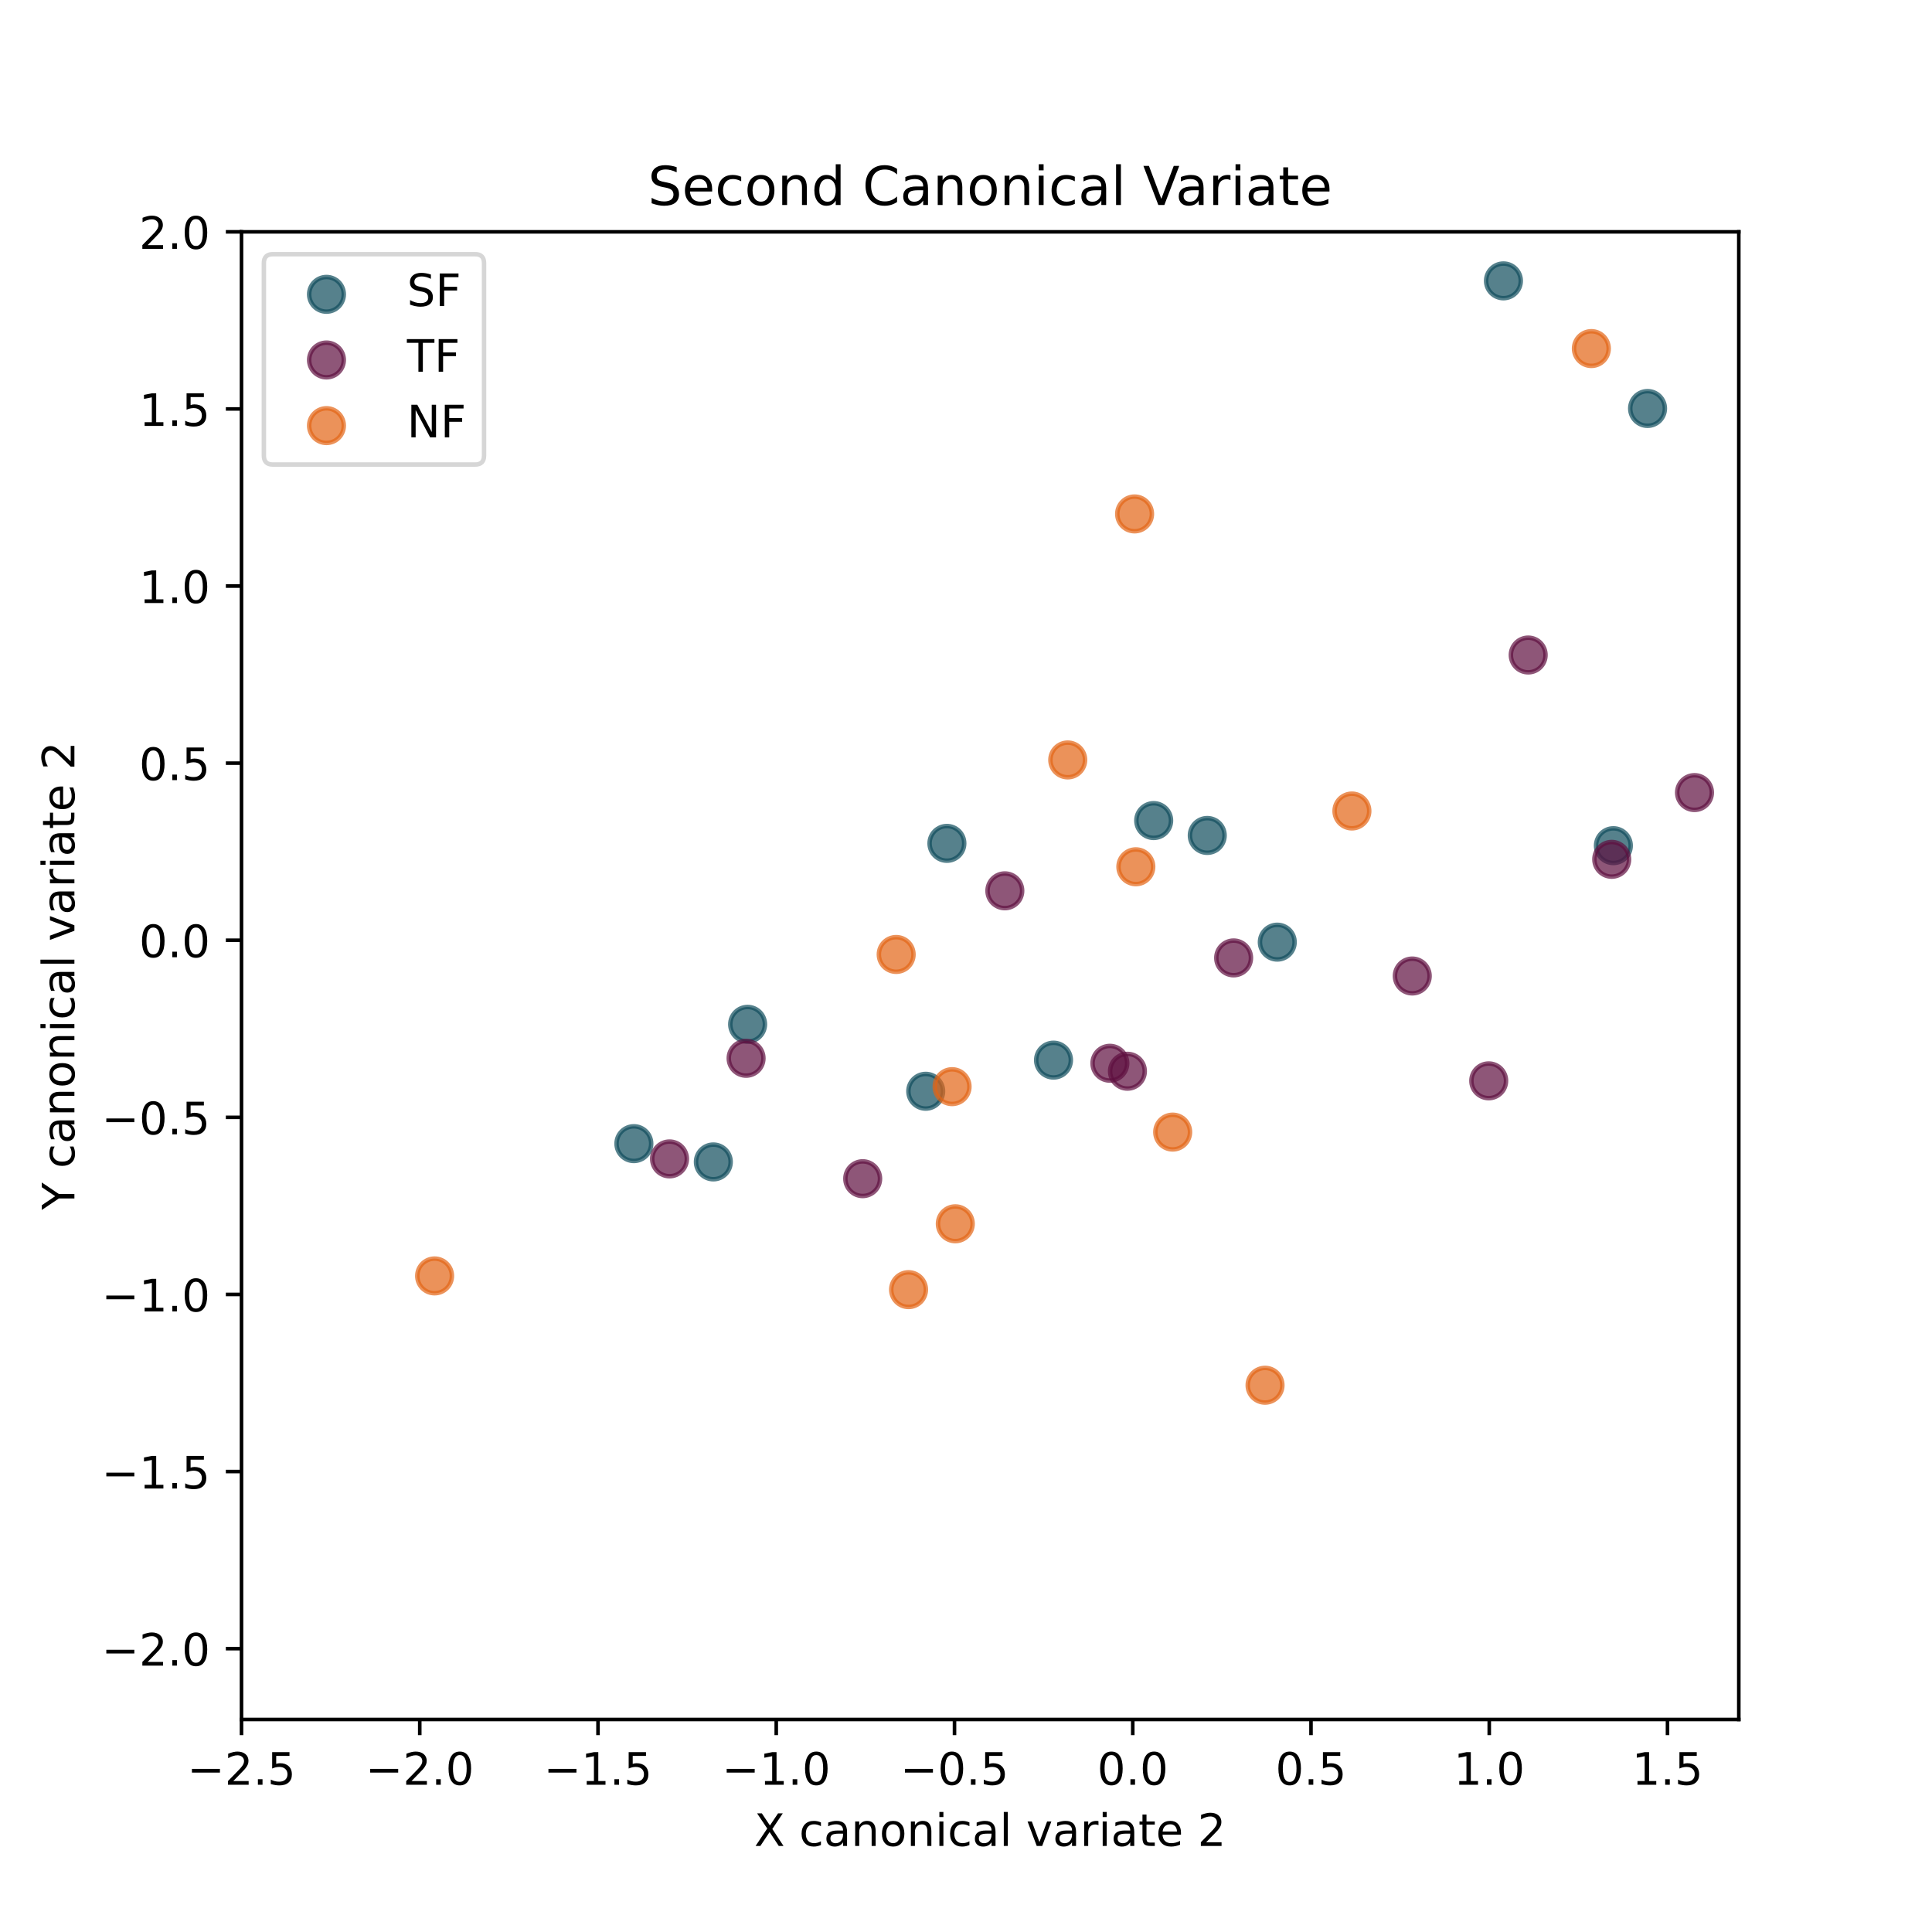
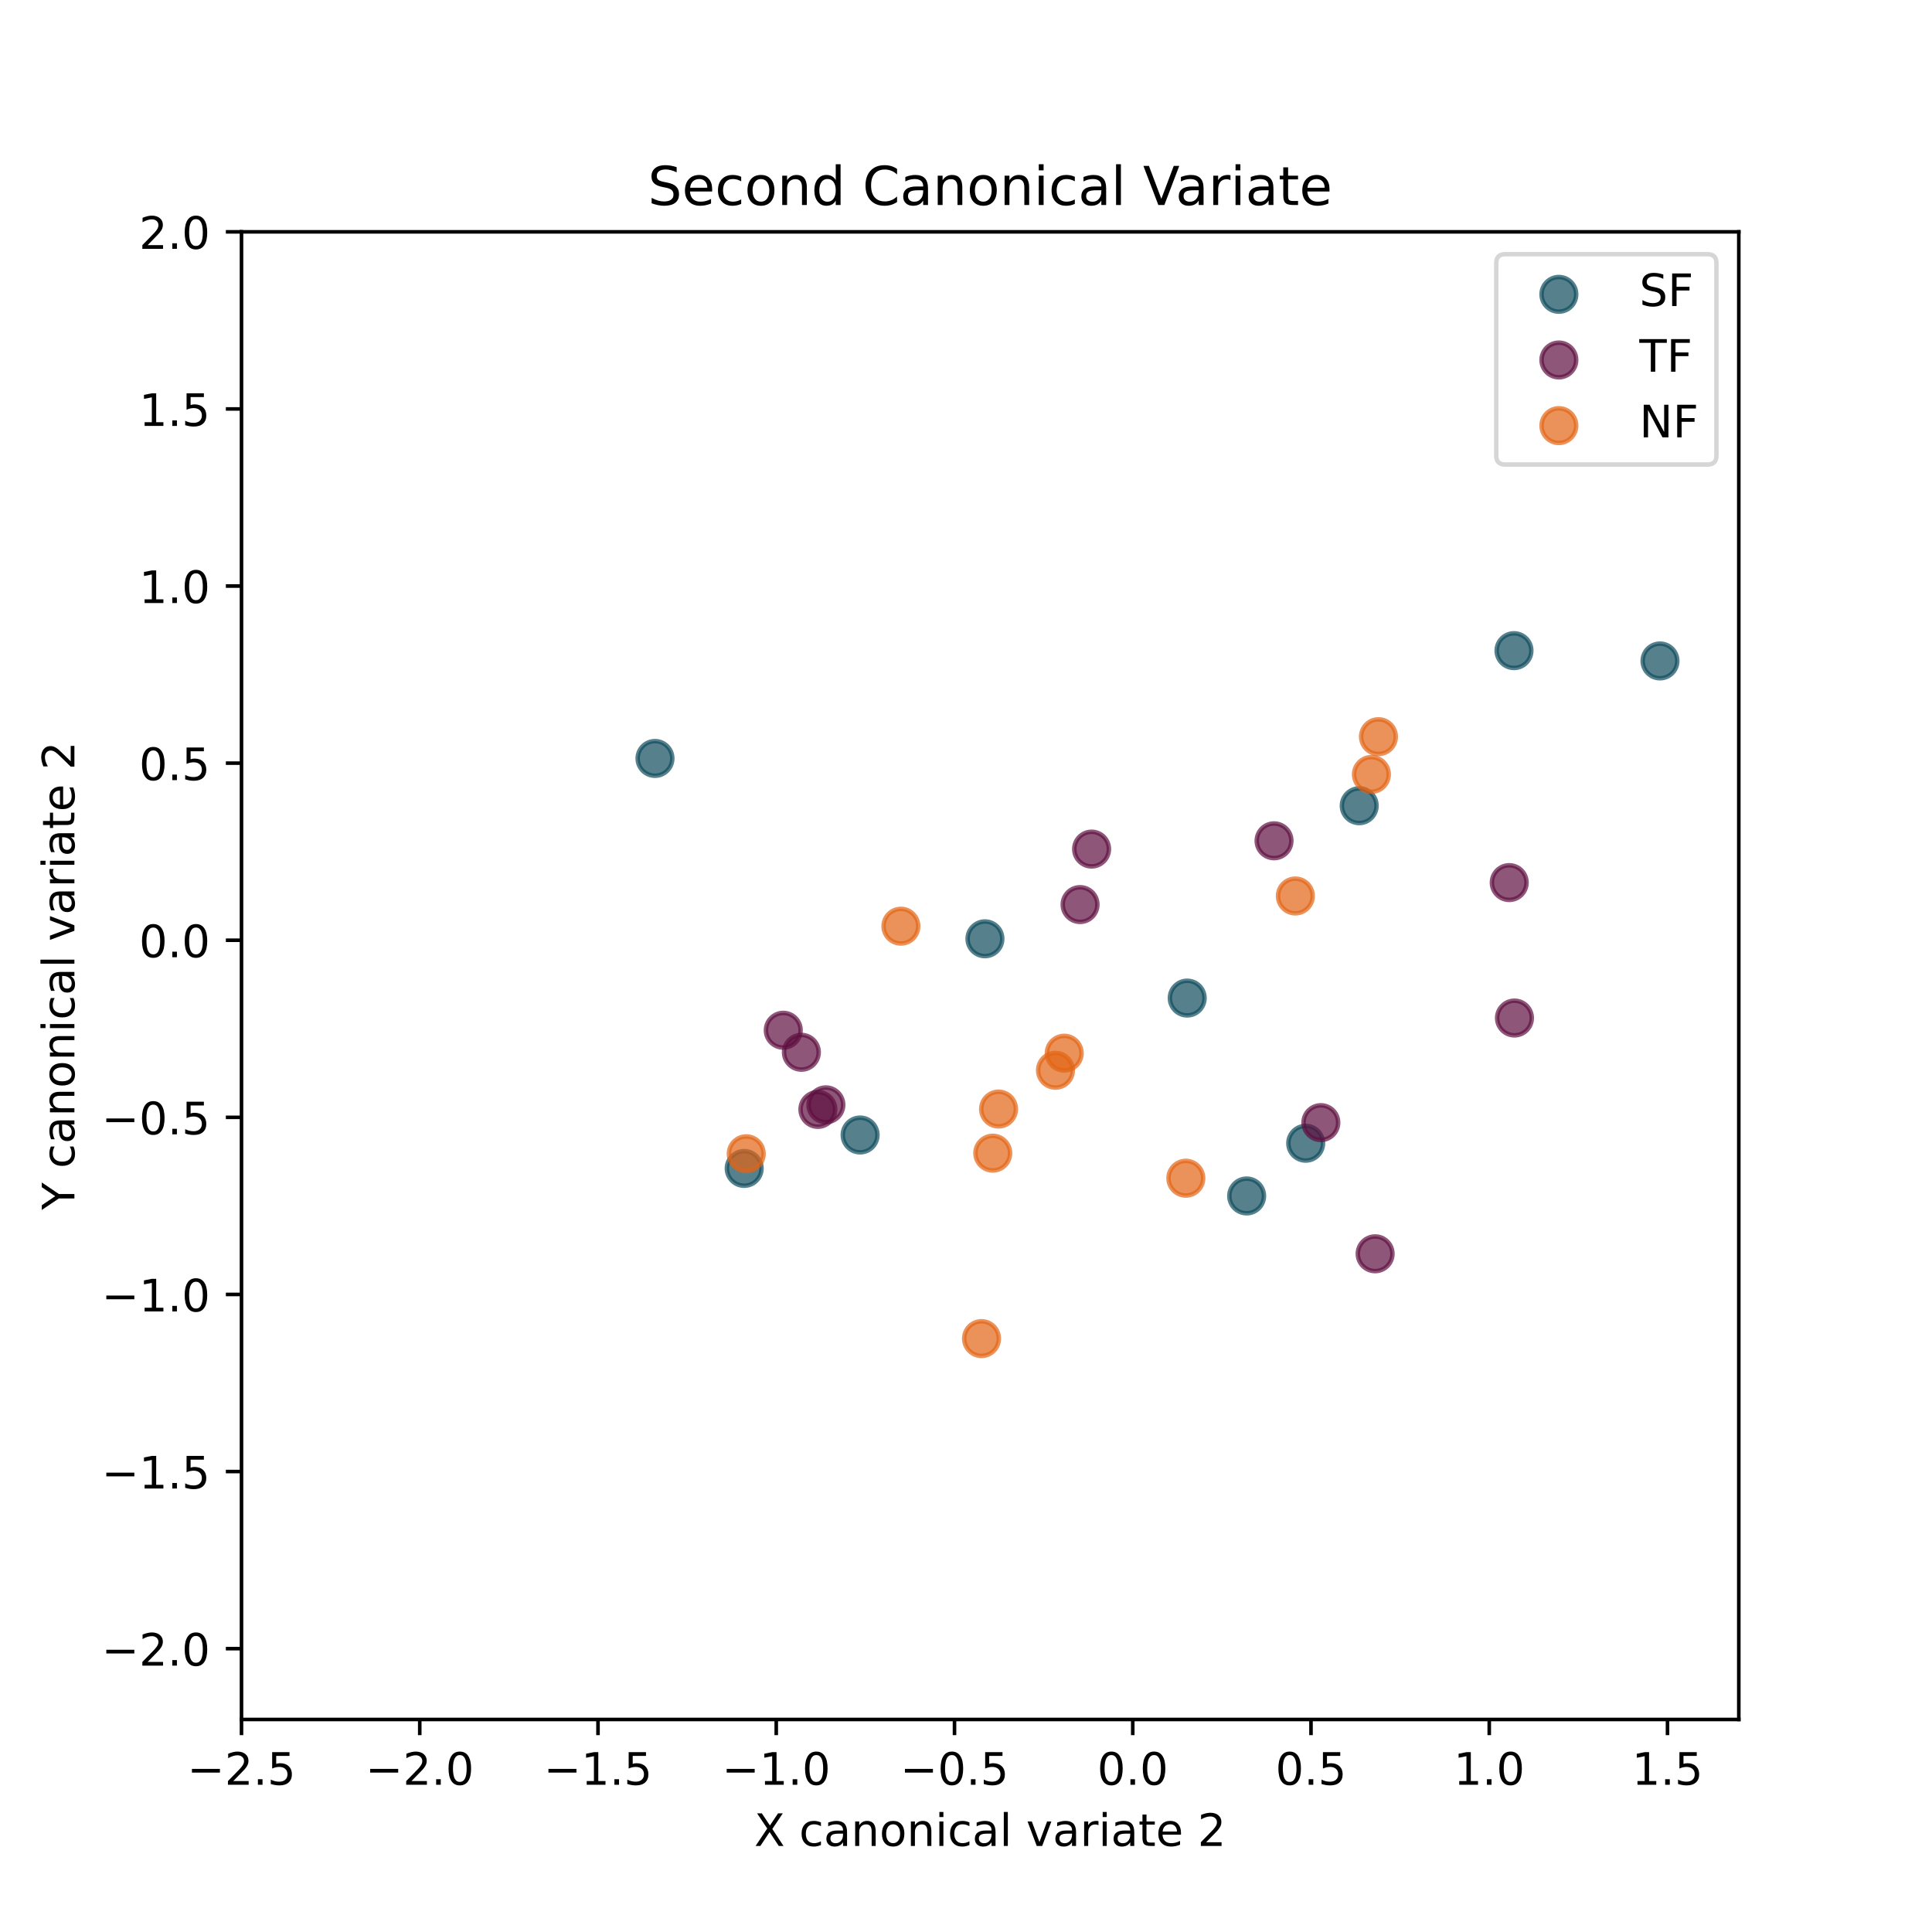
<svg xmlns="http://www.w3.org/2000/svg" xmlns:xlink="http://www.w3.org/1999/xlink" width="432pt" height="432pt" viewBox="0 0 432 432" version="1.1">
  <defs>
    <style type="text/css">*{stroke-linejoin: round; stroke-linecap: butt}</style>
  </defs>
  <g id="figure_1">
    <g id="patch_1">
      <path d="M 0 432  L 432 432  L 432 0  L 0 0  z " style="fill: #ffffff" />
    </g>
    <g id="axes_1">
      <g id="patch_2">
        <path d="M 54 384.48  L 388.8 384.48  L 388.8 51.84  L 54 51.84  z " style="fill: #ffffff" />
      </g>
      <g id="PathCollection_1">
        <defs>
-           <path id="md77eb3eb42" d="M 0 3.873  C 1.027 3.873 2.012 3.465 2.739 2.739  C 3.465 2.012 3.873 1.027 3.873 0  C 3.873 -1.027 3.465 -2.012 2.739 -2.739  C 2.012 -3.465 1.027 -3.873 0 -3.873  C -1.027 -3.873 -2.012 -3.465 -2.739 -2.739  C -3.465 -2.012 -3.873 -1.027 -3.873 0  C -3.873 1.027 -3.465 2.012 -2.739 2.739  C -2.012 3.465 -1.027 3.873 0 3.873  z " style="stroke: #0f4c5c; stroke-opacity: 0.7" />
+           <path id="m10e87cadde" d="M 0 3.873  C 1.027 3.873 2.012 3.465 2.739 2.739  C 3.465 2.012 3.873 1.027 3.873 0  C 3.873 -1.027 3.465 -2.012 2.739 -2.739  C 2.012 -3.465 1.027 -3.873 0 -3.873  C -1.027 -3.873 -2.012 -3.465 -2.739 -2.739  C -3.465 -2.012 -3.873 -1.027 -3.873 0  C -3.873 1.027 -3.465 2.012 -2.739 2.739  C -2.012 3.465 -1.027 3.873 0 3.873  z " style="stroke: #0f4c5c; stroke-opacity: 0.7" />
        </defs>
-         <g clip-path="url(#p908bb3ad02)">
-           <use xlink:href="#md77eb3eb42" x="167.168" y="229.037" style="fill: #0f4c5c; fill-opacity: 0.7; stroke: #0f4c5c; stroke-opacity: 0.7" />
-           <use xlink:href="#md77eb3eb42" x="206.994" y="244.008" style="fill: #0f4c5c; fill-opacity: 0.7; stroke: #0f4c5c; stroke-opacity: 0.7" />
-           <use xlink:href="#md77eb3eb42" x="257.967" y="183.483" style="fill: #0f4c5c; fill-opacity: 0.7; stroke: #0f4c5c; stroke-opacity: 0.7" />
-           <use xlink:href="#md77eb3eb42" x="159.505" y="259.809" style="fill: #0f4c5c; fill-opacity: 0.7; stroke: #0f4c5c; stroke-opacity: 0.7" />
-           <use xlink:href="#md77eb3eb42" x="235.569" y="237.048" style="fill: #0f4c5c; fill-opacity: 0.7; stroke: #0f4c5c; stroke-opacity: 0.7" />
-           <use xlink:href="#md77eb3eb42" x="269.947" y="186.807" style="fill: #0f4c5c; fill-opacity: 0.7; stroke: #0f4c5c; stroke-opacity: 0.7" />
-           <use xlink:href="#md77eb3eb42" x="211.73" y="188.58" style="fill: #0f4c5c; fill-opacity: 0.7; stroke: #0f4c5c; stroke-opacity: 0.7" />
-           <use xlink:href="#md77eb3eb42" x="336.175" y="62.802" style="fill: #0f4c5c; fill-opacity: 0.7; stroke: #0f4c5c; stroke-opacity: 0.7" />
-           <use xlink:href="#md77eb3eb42" x="368.397" y="91.338" style="fill: #0f4c5c; fill-opacity: 0.7; stroke: #0f4c5c; stroke-opacity: 0.7" />
-           <use xlink:href="#md77eb3eb42" x="285.604" y="210.665" style="fill: #0f4c5c; fill-opacity: 0.7; stroke: #0f4c5c; stroke-opacity: 0.7" />
-           <use xlink:href="#md77eb3eb42" x="141.735" y="255.721" style="fill: #0f4c5c; fill-opacity: 0.7; stroke: #0f4c5c; stroke-opacity: 0.7" />
-           <use xlink:href="#md77eb3eb42" x="360.756" y="189.093" style="fill: #0f4c5c; fill-opacity: 0.7; stroke: #0f4c5c; stroke-opacity: 0.7" />
+         <g clip-path="url(#p758898257a)">
+           <use xlink:href="#m10e87cadde" x="192.324" y="253.788" style="fill: #0f4c5c; fill-opacity: 0.7; stroke: #0f4c5c; stroke-opacity: 0.7" />
+           <use xlink:href="#m10e87cadde" x="220.235" y="209.918" style="fill: #0f4c5c; fill-opacity: 0.7; stroke: #0f4c5c; stroke-opacity: 0.7" />
+           <use xlink:href="#m10e87cadde" x="338.532" y="145.485" style="fill: #0f4c5c; fill-opacity: 0.7; stroke: #0f4c5c; stroke-opacity: 0.7" />
+           <use xlink:href="#m10e87cadde" x="166.405" y="261.264" style="fill: #0f4c5c; fill-opacity: 0.7; stroke: #0f4c5c; stroke-opacity: 0.7" />
+           <use xlink:href="#m10e87cadde" x="291.957" y="255.631" style="fill: #0f4c5c; fill-opacity: 0.7; stroke: #0f4c5c; stroke-opacity: 0.7" />
+           <use xlink:href="#m10e87cadde" x="31.453" y="264.858" style="fill: #0f4c5c; fill-opacity: 0.7; stroke: #0f4c5c; stroke-opacity: 0.7" />
+           <use xlink:href="#m10e87cadde" x="146.458" y="169.59" style="fill: #0f4c5c; fill-opacity: 0.7; stroke: #0f4c5c; stroke-opacity: 0.7" />
+           <use xlink:href="#m10e87cadde" x="275.915" y="26.768" style="fill: #0f4c5c; fill-opacity: 0.7; stroke: #0f4c5c; stroke-opacity: 0.7" />
+           <use xlink:href="#m10e87cadde" x="303.923" y="180.162" style="fill: #0f4c5c; fill-opacity: 0.7; stroke: #0f4c5c; stroke-opacity: 0.7" />
+           <use xlink:href="#m10e87cadde" x="278.755" y="267.417" style="fill: #0f4c5c; fill-opacity: 0.7; stroke: #0f4c5c; stroke-opacity: 0.7" />
+           <use xlink:href="#m10e87cadde" x="265.463" y="223.173" style="fill: #0f4c5c; fill-opacity: 0.7; stroke: #0f4c5c; stroke-opacity: 0.7" />
+           <use xlink:href="#m10e87cadde" x="371.176" y="147.787" style="fill: #0f4c5c; fill-opacity: 0.7; stroke: #0f4c5c; stroke-opacity: 0.7" />
        </g>
      </g>
      <g id="PathCollection_2">
        <defs>
-           <path id="mf3f1ab7651" d="M 0 3.873  C 1.027 3.873 2.012 3.465 2.739 2.739  C 3.465 2.012 3.873 1.027 3.873 0  C 3.873 -1.027 3.465 -2.012 2.739 -2.739  C 2.012 -3.465 1.027 -3.873 0 -3.873  C -1.027 -3.873 -2.012 -3.465 -2.739 -2.739  C -3.465 -2.012 -3.873 -1.027 -3.873 0  C -3.873 1.027 -3.465 2.012 -2.739 2.739  C -2.012 3.465 -1.027 3.873 0 3.873  z " style="stroke: #5f0f40; stroke-opacity: 0.7" />
+           <path id="m76208a92d1" d="M 0 3.873  C 1.027 3.873 2.012 3.465 2.739 2.739  C 3.465 2.012 3.873 1.027 3.873 0  C 3.873 -1.027 3.465 -2.012 2.739 -2.739  C 2.012 -3.465 1.027 -3.873 0 -3.873  C -1.027 -3.873 -2.012 -3.465 -2.739 -2.739  C -3.465 -2.012 -3.873 -1.027 -3.873 0  C -3.873 1.027 -3.465 2.012 -2.739 2.739  C -2.012 3.465 -1.027 3.873 0 3.873  z " style="stroke: #5f0f40; stroke-opacity: 0.7" />
        </defs>
-         <g clip-path="url(#p908bb3ad02)">
-           <use xlink:href="#mf3f1ab7651" x="275.843" y="214.19" style="fill: #5f0f40; fill-opacity: 0.7; stroke: #5f0f40; stroke-opacity: 0.7" />
-           <use xlink:href="#mf3f1ab7651" x="248.171" y="237.746" style="fill: #5f0f40; fill-opacity: 0.7; stroke: #5f0f40; stroke-opacity: 0.7" />
-           <use xlink:href="#mf3f1ab7651" x="378.895" y="177.222" style="fill: #5f0f40; fill-opacity: 0.7; stroke: #5f0f40; stroke-opacity: 0.7" />
-           <use xlink:href="#mf3f1ab7651" x="224.685" y="199.188" style="fill: #5f0f40; fill-opacity: 0.7; stroke: #5f0f40; stroke-opacity: 0.7" />
-           <use xlink:href="#mf3f1ab7651" x="315.787" y="218.236" style="fill: #5f0f40; fill-opacity: 0.7; stroke: #5f0f40; stroke-opacity: 0.7" />
-           <use xlink:href="#mf3f1ab7651" x="360.383" y="192.147" style="fill: #5f0f40; fill-opacity: 0.7; stroke: #5f0f40; stroke-opacity: 0.7" />
-           <use xlink:href="#mf3f1ab7651" x="332.882" y="241.677" style="fill: #5f0f40; fill-opacity: 0.7; stroke: #5f0f40; stroke-opacity: 0.7" />
-           <use xlink:href="#mf3f1ab7651" x="149.709" y="259.132" style="fill: #5f0f40; fill-opacity: 0.7; stroke: #5f0f40; stroke-opacity: 0.7" />
-           <use xlink:href="#mf3f1ab7651" x="166.829" y="236.64" style="fill: #5f0f40; fill-opacity: 0.7; stroke: #5f0f40; stroke-opacity: 0.7" />
-           <use xlink:href="#mf3f1ab7651" x="252.098" y="239.532" style="fill: #5f0f40; fill-opacity: 0.7; stroke: #5f0f40; stroke-opacity: 0.7" />
-           <use xlink:href="#mf3f1ab7651" x="341.71" y="146.461" style="fill: #5f0f40; fill-opacity: 0.7; stroke: #5f0f40; stroke-opacity: 0.7" />
-           <use xlink:href="#mf3f1ab7651" x="192.9" y="263.558" style="fill: #5f0f40; fill-opacity: 0.7; stroke: #5f0f40; stroke-opacity: 0.7" />
+         <g clip-path="url(#p758898257a)">
+           <use xlink:href="#m76208a92d1" x="307.482" y="280.351" style="fill: #5f0f40; fill-opacity: 0.7; stroke: #5f0f40; stroke-opacity: 0.7" />
+           <use xlink:href="#m76208a92d1" x="179.192" y="235.292" style="fill: #5f0f40; fill-opacity: 0.7; stroke: #5f0f40; stroke-opacity: 0.7" />
+           <use xlink:href="#m76208a92d1" x="427.199" y="141.59" style="fill: #5f0f40; fill-opacity: 0.7; stroke: #5f0f40; stroke-opacity: 0.7" />
+           <use xlink:href="#m76208a92d1" x="284.881" y="188.007" style="fill: #5f0f40; fill-opacity: 0.7; stroke: #5f0f40; stroke-opacity: 0.7" />
+           <use xlink:href="#m76208a92d1" x="244.084" y="189.859" style="fill: #5f0f40; fill-opacity: 0.7; stroke: #5f0f40; stroke-opacity: 0.7" />
+           <use xlink:href="#m76208a92d1" x="295.344" y="251.024" style="fill: #5f0f40; fill-opacity: 0.7; stroke: #5f0f40; stroke-opacity: 0.7" />
+           <use xlink:href="#m76208a92d1" x="338.638" y="227.632" style="fill: #5f0f40; fill-opacity: 0.7; stroke: #5f0f40; stroke-opacity: 0.7" />
+           <use xlink:href="#m76208a92d1" x="175.141" y="230.366" style="fill: #5f0f40; fill-opacity: 0.7; stroke: #5f0f40; stroke-opacity: 0.7" />
+           <use xlink:href="#m76208a92d1" x="241.505" y="202.264" style="fill: #5f0f40; fill-opacity: 0.7; stroke: #5f0f40; stroke-opacity: 0.7" />
+           <use xlink:href="#m76208a92d1" x="184.668" y="247.045" style="fill: #5f0f40; fill-opacity: 0.7; stroke: #5f0f40; stroke-opacity: 0.7" />
+           <use xlink:href="#m76208a92d1" x="337.468" y="197.35" style="fill: #5f0f40; fill-opacity: 0.7; stroke: #5f0f40; stroke-opacity: 0.7" />
+           <use xlink:href="#m76208a92d1" x="182.877" y="248.065" style="fill: #5f0f40; fill-opacity: 0.7; stroke: #5f0f40; stroke-opacity: 0.7" />
        </g>
      </g>
      <g id="PathCollection_3">
        <defs>
-           <path id="mfb9c819ec0" d="M 0 3.873  C 1.027 3.873 2.012 3.465 2.739 2.739  C 3.465 2.012 3.873 1.027 3.873 0  C 3.873 -1.027 3.465 -2.012 2.739 -2.739  C 2.012 -3.465 1.027 -3.873 0 -3.873  C -1.027 -3.873 -2.012 -3.465 -2.739 -2.739  C -3.465 -2.012 -3.873 -1.027 -3.873 0  C -3.873 1.027 -3.465 2.012 -2.739 2.739  C -2.012 3.465 -1.027 3.873 0 3.873  z " style="stroke: #e36414; stroke-opacity: 0.7" />
+           <path id="mdc5cdf93d1" d="M 0 3.873  C 1.027 3.873 2.012 3.465 2.739 2.739  C 3.465 2.012 3.873 1.027 3.873 0  C 3.873 -1.027 3.465 -2.012 2.739 -2.739  C 2.012 -3.465 1.027 -3.873 0 -3.873  C -1.027 -3.873 -2.012 -3.465 -2.739 -2.739  C -3.465 -2.012 -3.873 -1.027 -3.873 0  C -3.873 1.027 -3.465 2.012 -2.739 2.739  C -2.012 3.465 -1.027 3.873 0 3.873  z " style="stroke: #e36414; stroke-opacity: 0.7" />
        </defs>
-         <g clip-path="url(#p908bb3ad02)">
-           <use xlink:href="#mfb9c819ec0" x="253.975" y="193.812" style="fill: #e36414; fill-opacity: 0.7; stroke: #e36414; stroke-opacity: 0.7" />
-           <use xlink:href="#mfb9c819ec0" x="97.178" y="285.298" style="fill: #e36414; fill-opacity: 0.7; stroke: #e36414; stroke-opacity: 0.7" />
-           <use xlink:href="#mfb9c819ec0" x="262.213" y="253.139" style="fill: #e36414; fill-opacity: 0.7; stroke: #e36414; stroke-opacity: 0.7" />
-           <use xlink:href="#mfb9c819ec0" x="213.609" y="273.641" style="fill: #e36414; fill-opacity: 0.7; stroke: #e36414; stroke-opacity: 0.7" />
-           <use xlink:href="#mfb9c819ec0" x="238.75" y="169.925" style="fill: #e36414; fill-opacity: 0.7; stroke: #e36414; stroke-opacity: 0.7" />
-           <use xlink:href="#mfb9c819ec0" x="253.697" y="114.914" style="fill: #e36414; fill-opacity: 0.7; stroke: #e36414; stroke-opacity: 0.7" />
-           <use xlink:href="#mfb9c819ec0" x="203.155" y="288.367" style="fill: #e36414; fill-opacity: 0.7; stroke: #e36414; stroke-opacity: 0.7" />
-           <use xlink:href="#mfb9c819ec0" x="212.889" y="242.978" style="fill: #e36414; fill-opacity: 0.7; stroke: #e36414; stroke-opacity: 0.7" />
-           <use xlink:href="#mfb9c819ec0" x="302.289" y="181.341" style="fill: #e36414; fill-opacity: 0.7; stroke: #e36414; stroke-opacity: 0.7" />
-           <use xlink:href="#mfb9c819ec0" x="282.867" y="309.743" style="fill: #e36414; fill-opacity: 0.7; stroke: #e36414; stroke-opacity: 0.7" />
-           <use xlink:href="#mfb9c819ec0" x="200.39" y="213.419" style="fill: #e36414; fill-opacity: 0.7; stroke: #e36414; stroke-opacity: 0.7" />
-           <use xlink:href="#mfb9c819ec0" x="355.833" y="77.943" style="fill: #e36414; fill-opacity: 0.7; stroke: #e36414; stroke-opacity: 0.7" />
+         <g clip-path="url(#p758898257a)">
+           <use xlink:href="#mdc5cdf93d1" x="166.864" y="257.984" style="fill: #e36414; fill-opacity: 0.7; stroke: #e36414; stroke-opacity: 0.7" />
+           <use xlink:href="#mdc5cdf93d1" x="221.985" y="257.847" style="fill: #e36414; fill-opacity: 0.7; stroke: #e36414; stroke-opacity: 0.7" />
+           <use xlink:href="#mdc5cdf93d1" x="219.472" y="299.314" style="fill: #e36414; fill-opacity: 0.7; stroke: #e36414; stroke-opacity: 0.7" />
+           <use xlink:href="#mdc5cdf93d1" x="308.226" y="164.723" style="fill: #e36414; fill-opacity: 0.7; stroke: #e36414; stroke-opacity: 0.7" />
+           <use xlink:href="#mdc5cdf93d1" x="201.443" y="207.099" style="fill: #e36414; fill-opacity: 0.7; stroke: #e36414; stroke-opacity: 0.7" />
+           <use xlink:href="#mdc5cdf93d1" x="306.65" y="173.164" style="fill: #e36414; fill-opacity: 0.7; stroke: #e36414; stroke-opacity: 0.7" />
+           <use xlink:href="#mdc5cdf93d1" x="237.963" y="235.499" style="fill: #e36414; fill-opacity: 0.7; stroke: #e36414; stroke-opacity: 0.7" />
+           <use xlink:href="#mdc5cdf93d1" x="289.644" y="200.345" style="fill: #e36414; fill-opacity: 0.7; stroke: #e36414; stroke-opacity: 0.7" />
+           <use xlink:href="#mdc5cdf93d1" x="223.28" y="247.986" style="fill: #e36414; fill-opacity: 0.7; stroke: #e36414; stroke-opacity: 0.7" />
+           <use xlink:href="#mdc5cdf93d1" x="236.006" y="239.317" style="fill: #e36414; fill-opacity: 0.7; stroke: #e36414; stroke-opacity: 0.7" />
+           <use xlink:href="#mdc5cdf93d1" x="265.156" y="263.451" style="fill: #e36414; fill-opacity: 0.7; stroke: #e36414; stroke-opacity: 0.7" />
+           <use xlink:href="#mdc5cdf93d1" x="353.268" y="-1" style="fill: #e36414; fill-opacity: 0.7; stroke: #e36414; stroke-opacity: 0.7" />
        </g>
      </g>
      <g id="matplotlib.axis_1">
        <g id="xtick_1">
          <g id="line2d_1">
            <defs>
-               <path id="m3298f67281" d="M 0 0  L 0 3.5  " style="stroke: #000000; stroke-width: 0.8" />
-             </defs>
-             <g>
-               <use xlink:href="#m3298f67281" x="54" y="384.48" style="stroke: #000000; stroke-width: 0.8" />
+               <path id="mdaa46727c3" d="M 0 0  L 0 3.5  " style="stroke: #000000; stroke-width: 0.8" />
+             </defs>
+             <g>
+               <use xlink:href="#mdaa46727c3" x="54" y="384.48" style="stroke: #000000; stroke-width: 0.8" />
            </g>
          </g>
          <g id="text_1">
            <g transform="translate(41.85859 399.0784) scale(0.1 -0.1)">
              <defs>
                <path id="DejaVuSans-2212" d="M 678 2272  L 4684 2272  L 4684 1741  L 678 1741  L 678 2272  z " transform="scale(0.015625)" />
                <path id="DejaVuSans-32" d="M 1228 531  L 3431 531  L 3431 0  L 469 0  L 469 531  Q 828 903 1448 1529  Q 2069 2156 2228 2338  Q 2531 2678 2651 2914  Q 2772 3150 2772 3378  Q 2772 3750 2511 3984  Q 2250 4219 1831 4219  Q 1534 4219 1204 4116  Q 875 4013 500 3803  L 500 4441  Q 881 4594 1212 4672  Q 1544 4750 1819 4750  Q 2544 4750 2975 4387  Q 3406 4025 3406 3419  Q 3406 3131 3298 2873  Q 3191 2616 2906 2266  Q 2828 2175 2409 1742  Q 1991 1309 1228 531  z " transform="scale(0.015625)" />
                <path id="DejaVuSans-2e" d="M 684 794  L 1344 794  L 1344 0  L 684 0  L 684 794  z " transform="scale(0.015625)" />
                <path id="DejaVuSans-35" d="M 691 4666  L 3169 4666  L 3169 4134  L 1269 4134  L 1269 2991  Q 1406 3038 1543 3061  Q 1681 3084 1819 3084  Q 2600 3084 3056 2656  Q 3513 2228 3513 1497  Q 3513 744 3044 326  Q 2575 -91 1722 -91  Q 1428 -91 1123 -41  Q 819 9 494 109  L 494 744  Q 775 591 1075 516  Q 1375 441 1709 441  Q 2250 441 2565 725  Q 2881 1009 2881 1497  Q 2881 1984 2565 2268  Q 2250 2553 1709 2553  Q 1456 2553 1204 2497  Q 953 2441 691 2322  L 691 4666  z " transform="scale(0.015625)" />
              </defs>
              <use xlink:href="#DejaVuSans-2212" />
              <use xlink:href="#DejaVuSans-32" x="83.789" />
              <use xlink:href="#DejaVuSans-2e" x="147.412" />
              <use xlink:href="#DejaVuSans-35" x="179.199" />
            </g>
          </g>
        </g>
        <g id="xtick_2">
          <g id="line2d_2">
            <g>
-               <use xlink:href="#m3298f67281" x="93.857" y="384.48" style="stroke: #000000; stroke-width: 0.8" />
+               <use xlink:href="#mdaa46727c3" x="93.857" y="384.48" style="stroke: #000000; stroke-width: 0.8" />
            </g>
          </g>
          <g id="text_2">
            <g transform="translate(81.71574 399.0784) scale(0.1 -0.1)">
              <defs>
                <path id="DejaVuSans-30" d="M 2034 4250  Q 1547 4250 1301 3770  Q 1056 3291 1056 2328  Q 1056 1369 1301 889  Q 1547 409 2034 409  Q 2525 409 2770 889  Q 3016 1369 3016 2328  Q 3016 3291 2770 3770  Q 2525 4250 2034 4250  z M 2034 4750  Q 2819 4750 3233 4129  Q 3647 3509 3647 2328  Q 3647 1150 3233 529  Q 2819 -91 2034 -91  Q 1250 -91 836 529  Q 422 1150 422 2328  Q 422 3509 836 4129  Q 1250 4750 2034 4750  z " transform="scale(0.015625)" />
              </defs>
              <use xlink:href="#DejaVuSans-2212" />
              <use xlink:href="#DejaVuSans-32" x="83.789" />
              <use xlink:href="#DejaVuSans-2e" x="147.412" />
              <use xlink:href="#DejaVuSans-30" x="179.199" />
            </g>
          </g>
        </g>
        <g id="xtick_3">
          <g id="line2d_3">
            <g>
-               <use xlink:href="#m3298f67281" x="133.714" y="384.48" style="stroke: #000000; stroke-width: 0.8" />
+               <use xlink:href="#mdaa46727c3" x="133.714" y="384.48" style="stroke: #000000; stroke-width: 0.8" />
            </g>
          </g>
          <g id="text_3">
            <g transform="translate(121.5729 399.0784) scale(0.1 -0.1)">
              <defs>
                <path id="DejaVuSans-31" d="M 794 531  L 1825 531  L 1825 4091  L 703 3866  L 703 4441  L 1819 4666  L 2450 4666  L 2450 531  L 3481 531  L 3481 0  L 794 0  L 794 531  z " transform="scale(0.015625)" />
              </defs>
              <use xlink:href="#DejaVuSans-2212" />
              <use xlink:href="#DejaVuSans-31" x="83.789" />
              <use xlink:href="#DejaVuSans-2e" x="147.412" />
              <use xlink:href="#DejaVuSans-35" x="179.199" />
            </g>
          </g>
        </g>
        <g id="xtick_4">
          <g id="line2d_4">
            <g>
-               <use xlink:href="#m3298f67281" x="173.571" y="384.48" style="stroke: #000000; stroke-width: 0.8" />
+               <use xlink:href="#mdaa46727c3" x="173.571" y="384.48" style="stroke: #000000; stroke-width: 0.8" />
            </g>
          </g>
          <g id="text_4">
            <g transform="translate(161.43 399.0784) scale(0.1 -0.1)">
              <use xlink:href="#DejaVuSans-2212" />
              <use xlink:href="#DejaVuSans-31" x="83.789" />
              <use xlink:href="#DejaVuSans-2e" x="147.412" />
              <use xlink:href="#DejaVuSans-30" x="179.199" />
            </g>
          </g>
        </g>
        <g id="xtick_5">
          <g id="line2d_5">
            <g>
-               <use xlink:href="#m3298f67281" x="213.429" y="384.48" style="stroke: #000000; stroke-width: 0.8" />
+               <use xlink:href="#mdaa46727c3" x="213.429" y="384.48" style="stroke: #000000; stroke-width: 0.8" />
            </g>
          </g>
          <g id="text_5">
            <g transform="translate(201.2872 399.0784) scale(0.1 -0.1)">
              <use xlink:href="#DejaVuSans-2212" />
              <use xlink:href="#DejaVuSans-30" x="83.789" />
              <use xlink:href="#DejaVuSans-2e" x="147.412" />
              <use xlink:href="#DejaVuSans-35" x="179.199" />
            </g>
          </g>
        </g>
        <g id="xtick_6">
          <g id="line2d_6">
            <g>
-               <use xlink:href="#m3298f67281" x="253.286" y="384.48" style="stroke: #000000; stroke-width: 0.8" />
+               <use xlink:href="#mdaa46727c3" x="253.286" y="384.48" style="stroke: #000000; stroke-width: 0.8" />
            </g>
          </g>
          <g id="text_6">
            <g transform="translate(245.3342 399.0784) scale(0.1 -0.1)">
              <use xlink:href="#DejaVuSans-30" />
              <use xlink:href="#DejaVuSans-2e" x="63.623" />
              <use xlink:href="#DejaVuSans-30" x="95.41" />
            </g>
          </g>
        </g>
        <g id="xtick_7">
          <g id="line2d_7">
            <g>
-               <use xlink:href="#m3298f67281" x="293.143" y="384.48" style="stroke: #000000; stroke-width: 0.8" />
+               <use xlink:href="#mdaa46727c3" x="293.143" y="384.48" style="stroke: #000000; stroke-width: 0.8" />
            </g>
          </g>
          <g id="text_7">
            <g transform="translate(285.1913 399.0784) scale(0.1 -0.1)">
              <use xlink:href="#DejaVuSans-30" />
              <use xlink:href="#DejaVuSans-2e" x="63.623" />
              <use xlink:href="#DejaVuSans-35" x="95.41" />
            </g>
          </g>
        </g>
        <g id="xtick_8">
          <g id="line2d_8">
            <g>
-               <use xlink:href="#m3298f67281" x="333" y="384.48" style="stroke: #000000; stroke-width: 0.8" />
+               <use xlink:href="#mdaa46727c3" x="333" y="384.48" style="stroke: #000000; stroke-width: 0.8" />
            </g>
          </g>
          <g id="text_8">
            <g transform="translate(325.0484 399.0784) scale(0.1 -0.1)">
              <use xlink:href="#DejaVuSans-31" />
              <use xlink:href="#DejaVuSans-2e" x="63.623" />
              <use xlink:href="#DejaVuSans-30" x="95.41" />
            </g>
          </g>
        </g>
        <g id="xtick_9">
          <g id="line2d_9">
            <g>
-               <use xlink:href="#m3298f67281" x="372.857" y="384.48" style="stroke: #000000; stroke-width: 0.8" />
+               <use xlink:href="#mdaa46727c3" x="372.857" y="384.48" style="stroke: #000000; stroke-width: 0.8" />
            </g>
          </g>
          <g id="text_9">
            <g transform="translate(364.9056 399.0784) scale(0.1 -0.1)">
              <use xlink:href="#DejaVuSans-31" />
              <use xlink:href="#DejaVuSans-2e" x="63.623" />
              <use xlink:href="#DejaVuSans-35" x="95.41" />
            </g>
          </g>
        </g>
        <g id="text_10">
          <g transform="translate(168.6562 412.7566) scale(0.1 -0.1)">
            <defs>
              <path id="DejaVuSans-58" d="M 403 4666  L 1081 4666  L 2241 2931  L 3406 4666  L 4084 4666  L 2584 2425  L 4184 0  L 3506 0  L 2194 1984  L 872 0  L 191 0  L 1856 2491  L 403 4666  z " transform="scale(0.015625)" />
              <path id="DejaVuSans-20" transform="scale(0.015625)" />
              <path id="DejaVuSans-63" d="M 3122 3366  L 3122 2828  Q 2878 2963 2633 3030  Q 2388 3097 2138 3097  Q 1578 3097 1268 2742  Q 959 2388 959 1747  Q 959 1106 1268 751  Q 1578 397 2138 397  Q 2388 397 2633 464  Q 2878 531 3122 666  L 3122 134  Q 2881 22 2623 -34  Q 2366 -91 2075 -91  Q 1284 -91 818 406  Q 353 903 353 1747  Q 353 2603 823 3093  Q 1294 3584 2113 3584  Q 2378 3584 2631 3529  Q 2884 3475 3122 3366  z " transform="scale(0.015625)" />
              <path id="DejaVuSans-61" d="M 2194 1759  Q 1497 1759 1228 1600  Q 959 1441 959 1056  Q 959 750 1161 570  Q 1363 391 1709 391  Q 2188 391 2477 730  Q 2766 1069 2766 1631  L 2766 1759  L 2194 1759  z M 3341 1997  L 3341 0  L 2766 0  L 2766 531  Q 2569 213 2275 61  Q 1981 -91 1556 -91  Q 1019 -91 701 211  Q 384 513 384 1019  Q 384 1609 779 1909  Q 1175 2209 1959 2209  L 2766 2209  L 2766 2266  Q 2766 2663 2505 2880  Q 2244 3097 1772 3097  Q 1472 3097 1187 3025  Q 903 2953 641 2809  L 641 3341  Q 956 3463 1253 3523  Q 1550 3584 1831 3584  Q 2591 3584 2966 3190  Q 3341 2797 3341 1997  z " transform="scale(0.015625)" />
              <path id="DejaVuSans-6e" d="M 3513 2113  L 3513 0  L 2938 0  L 2938 2094  Q 2938 2591 2744 2837  Q 2550 3084 2163 3084  Q 1697 3084 1428 2787  Q 1159 2491 1159 1978  L 1159 0  L 581 0  L 581 3500  L 1159 3500  L 1159 2956  Q 1366 3272 1645 3428  Q 1925 3584 2291 3584  Q 2894 3584 3203 3211  Q 3513 2838 3513 2113  z " transform="scale(0.015625)" />
              <path id="DejaVuSans-6f" d="M 1959 3097  Q 1497 3097 1228 2736  Q 959 2375 959 1747  Q 959 1119 1226 758  Q 1494 397 1959 397  Q 2419 397 2687 759  Q 2956 1122 2956 1747  Q 2956 2369 2687 2733  Q 2419 3097 1959 3097  z M 1959 3584  Q 2709 3584 3137 3096  Q 3566 2609 3566 1747  Q 3566 888 3137 398  Q 2709 -91 1959 -91  Q 1206 -91 779 398  Q 353 888 353 1747  Q 353 2609 779 3096  Q 1206 3584 1959 3584  z " transform="scale(0.015625)" />
              <path id="DejaVuSans-69" d="M 603 3500  L 1178 3500  L 1178 0  L 603 0  L 603 3500  z M 603 4863  L 1178 4863  L 1178 4134  L 603 4134  L 603 4863  z " transform="scale(0.015625)" />
              <path id="DejaVuSans-6c" d="M 603 4863  L 1178 4863  L 1178 0  L 603 0  L 603 4863  z " transform="scale(0.015625)" />
              <path id="DejaVuSans-76" d="M 191 3500  L 800 3500  L 1894 563  L 2988 3500  L 3597 3500  L 2284 0  L 1503 0  L 191 3500  z " transform="scale(0.015625)" />
              <path id="DejaVuSans-72" d="M 2631 2963  Q 2534 3019 2420 3045  Q 2306 3072 2169 3072  Q 1681 3072 1420 2755  Q 1159 2438 1159 1844  L 1159 0  L 581 0  L 581 3500  L 1159 3500  L 1159 2956  Q 1341 3275 1631 3429  Q 1922 3584 2338 3584  Q 2397 3584 2469 3576  Q 2541 3569 2628 3553  L 2631 2963  z " transform="scale(0.015625)" />
              <path id="DejaVuSans-74" d="M 1172 4494  L 1172 3500  L 2356 3500  L 2356 3053  L 1172 3053  L 1172 1153  Q 1172 725 1289 603  Q 1406 481 1766 481  L 2356 481  L 2356 0  L 1766 0  Q 1100 0 847 248  Q 594 497 594 1153  L 594 3053  L 172 3053  L 172 3500  L 594 3500  L 594 4494  L 1172 4494  z " transform="scale(0.015625)" />
              <path id="DejaVuSans-65" d="M 3597 1894  L 3597 1613  L 953 1613  Q 991 1019 1311 708  Q 1631 397 2203 397  Q 2534 397 2845 478  Q 3156 559 3463 722  L 3463 178  Q 3153 47 2828 -22  Q 2503 -91 2169 -91  Q 1331 -91 842 396  Q 353 884 353 1716  Q 353 2575 817 3079  Q 1281 3584 2069 3584  Q 2775 3584 3186 3129  Q 3597 2675 3597 1894  z M 3022 2063  Q 3016 2534 2758 2815  Q 2500 3097 2075 3097  Q 1594 3097 1305 2825  Q 1016 2553 972 2059  L 3022 2063  z " transform="scale(0.015625)" />
            </defs>
            <use xlink:href="#DejaVuSans-58" />
            <use xlink:href="#DejaVuSans-20" x="68.506" />
            <use xlink:href="#DejaVuSans-63" x="100.293" />
            <use xlink:href="#DejaVuSans-61" x="155.273" />
            <use xlink:href="#DejaVuSans-6e" x="216.553" />
            <use xlink:href="#DejaVuSans-6f" x="279.932" />
            <use xlink:href="#DejaVuSans-6e" x="341.113" />
            <use xlink:href="#DejaVuSans-69" x="404.492" />
            <use xlink:href="#DejaVuSans-63" x="432.275" />
            <use xlink:href="#DejaVuSans-61" x="487.256" />
            <use xlink:href="#DejaVuSans-6c" x="548.535" />
            <use xlink:href="#DejaVuSans-20" x="576.318" />
            <use xlink:href="#DejaVuSans-76" x="608.105" />
            <use xlink:href="#DejaVuSans-61" x="667.285" />
            <use xlink:href="#DejaVuSans-72" x="728.564" />
            <use xlink:href="#DejaVuSans-69" x="769.678" />
            <use xlink:href="#DejaVuSans-61" x="797.461" />
            <use xlink:href="#DejaVuSans-74" x="858.74" />
            <use xlink:href="#DejaVuSans-65" x="897.949" />
            <use xlink:href="#DejaVuSans-20" x="959.473" />
            <use xlink:href="#DejaVuSans-32" x="991.26" />
          </g>
        </g>
      </g>
      <g id="matplotlib.axis_2">
        <g id="ytick_1">
          <g id="line2d_10">
            <defs>
-               <path id="m8ef4916401" d="M 0 0  L -3.5 0  " style="stroke: #000000; stroke-width: 0.8" />
-             </defs>
-             <g>
-               <use xlink:href="#m8ef4916401" x="54" y="368.64" style="stroke: #000000; stroke-width: 0.8" />
+               <path id="mf243e278e9" d="M 0 0  L -3.5 0  " style="stroke: #000000; stroke-width: 0.8" />
+             </defs>
+             <g>
+               <use xlink:href="#mf243e278e9" x="54" y="368.64" style="stroke: #000000; stroke-width: 0.8" />
            </g>
          </g>
          <g id="text_11">
            <g transform="translate(22.71719 372.4392) scale(0.1 -0.1)">
              <use xlink:href="#DejaVuSans-2212" />
              <use xlink:href="#DejaVuSans-32" x="83.789" />
              <use xlink:href="#DejaVuSans-2e" x="147.412" />
              <use xlink:href="#DejaVuSans-30" x="179.199" />
            </g>
          </g>
        </g>
        <g id="ytick_2">
          <g id="line2d_11">
            <g>
-               <use xlink:href="#m8ef4916401" x="54" y="329.04" style="stroke: #000000; stroke-width: 0.8" />
+               <use xlink:href="#mf243e278e9" x="54" y="329.04" style="stroke: #000000; stroke-width: 0.8" />
            </g>
          </g>
          <g id="text_12">
            <g transform="translate(22.71719 332.8392) scale(0.1 -0.1)">
              <use xlink:href="#DejaVuSans-2212" />
              <use xlink:href="#DejaVuSans-31" x="83.789" />
              <use xlink:href="#DejaVuSans-2e" x="147.412" />
              <use xlink:href="#DejaVuSans-35" x="179.199" />
            </g>
          </g>
        </g>
        <g id="ytick_3">
          <g id="line2d_12">
            <g>
-               <use xlink:href="#m8ef4916401" x="54" y="289.44" style="stroke: #000000; stroke-width: 0.8" />
+               <use xlink:href="#mf243e278e9" x="54" y="289.44" style="stroke: #000000; stroke-width: 0.8" />
            </g>
          </g>
          <g id="text_13">
            <g transform="translate(22.71719 293.2392) scale(0.1 -0.1)">
              <use xlink:href="#DejaVuSans-2212" />
              <use xlink:href="#DejaVuSans-31" x="83.789" />
              <use xlink:href="#DejaVuSans-2e" x="147.412" />
              <use xlink:href="#DejaVuSans-30" x="179.199" />
            </g>
          </g>
        </g>
        <g id="ytick_4">
          <g id="line2d_13">
            <g>
-               <use xlink:href="#m8ef4916401" x="54" y="249.84" style="stroke: #000000; stroke-width: 0.8" />
+               <use xlink:href="#mf243e278e9" x="54" y="249.84" style="stroke: #000000; stroke-width: 0.8" />
            </g>
          </g>
          <g id="text_14">
            <g transform="translate(22.71719 253.6392) scale(0.1 -0.1)">
              <use xlink:href="#DejaVuSans-2212" />
              <use xlink:href="#DejaVuSans-30" x="83.789" />
              <use xlink:href="#DejaVuSans-2e" x="147.412" />
              <use xlink:href="#DejaVuSans-35" x="179.199" />
            </g>
          </g>
        </g>
        <g id="ytick_5">
          <g id="line2d_14">
            <g>
-               <use xlink:href="#m8ef4916401" x="54" y="210.24" style="stroke: #000000; stroke-width: 0.8" />
+               <use xlink:href="#mf243e278e9" x="54" y="210.24" style="stroke: #000000; stroke-width: 0.8" />
            </g>
          </g>
          <g id="text_15">
            <g transform="translate(31.09688 214.0392) scale(0.1 -0.1)">
              <use xlink:href="#DejaVuSans-30" />
              <use xlink:href="#DejaVuSans-2e" x="63.623" />
              <use xlink:href="#DejaVuSans-30" x="95.41" />
            </g>
          </g>
        </g>
        <g id="ytick_6">
          <g id="line2d_15">
            <g>
-               <use xlink:href="#m8ef4916401" x="54" y="170.64" style="stroke: #000000; stroke-width: 0.8" />
+               <use xlink:href="#mf243e278e9" x="54" y="170.64" style="stroke: #000000; stroke-width: 0.8" />
            </g>
          </g>
          <g id="text_16">
            <g transform="translate(31.09688 174.4392) scale(0.1 -0.1)">
              <use xlink:href="#DejaVuSans-30" />
              <use xlink:href="#DejaVuSans-2e" x="63.623" />
              <use xlink:href="#DejaVuSans-35" x="95.41" />
            </g>
          </g>
        </g>
        <g id="ytick_7">
          <g id="line2d_16">
            <g>
-               <use xlink:href="#m8ef4916401" x="54" y="131.04" style="stroke: #000000; stroke-width: 0.8" />
+               <use xlink:href="#mf243e278e9" x="54" y="131.04" style="stroke: #000000; stroke-width: 0.8" />
            </g>
          </g>
          <g id="text_17">
            <g transform="translate(31.09688 134.8392) scale(0.1 -0.1)">
              <use xlink:href="#DejaVuSans-31" />
              <use xlink:href="#DejaVuSans-2e" x="63.623" />
              <use xlink:href="#DejaVuSans-30" x="95.41" />
            </g>
          </g>
        </g>
        <g id="ytick_8">
          <g id="line2d_17">
            <g>
-               <use xlink:href="#m8ef4916401" x="54" y="91.44" style="stroke: #000000; stroke-width: 0.8" />
+               <use xlink:href="#mf243e278e9" x="54" y="91.44" style="stroke: #000000; stroke-width: 0.8" />
            </g>
          </g>
          <g id="text_18">
            <g transform="translate(31.09688 95.23922) scale(0.1 -0.1)">
              <use xlink:href="#DejaVuSans-31" />
              <use xlink:href="#DejaVuSans-2e" x="63.623" />
              <use xlink:href="#DejaVuSans-35" x="95.41" />
            </g>
          </g>
        </g>
        <g id="ytick_9">
          <g id="line2d_18">
            <g>
-               <use xlink:href="#m8ef4916401" x="54" y="51.84" style="stroke: #000000; stroke-width: 0.8" />
+               <use xlink:href="#mf243e278e9" x="54" y="51.84" style="stroke: #000000; stroke-width: 0.8" />
            </g>
          </g>
          <g id="text_19">
            <g transform="translate(31.09688 55.63922) scale(0.1 -0.1)">
              <use xlink:href="#DejaVuSans-32" />
              <use xlink:href="#DejaVuSans-2e" x="63.623" />
              <use xlink:href="#DejaVuSans-30" x="95.41" />
            </g>
          </g>
        </g>
        <g id="text_20">
          <g transform="translate(16.6375 270.5327) rotate(-90) scale(0.1 -0.1)">
            <defs>
              <path id="DejaVuSans-59" d="M -13 4666  L 666 4666  L 1959 2747  L 3244 4666  L 3922 4666  L 2272 2222  L 2272 0  L 1638 0  L 1638 2222  L -13 4666  z " transform="scale(0.015625)" />
            </defs>
            <use xlink:href="#DejaVuSans-59" />
            <use xlink:href="#DejaVuSans-20" x="61.084" />
            <use xlink:href="#DejaVuSans-63" x="92.871" />
            <use xlink:href="#DejaVuSans-61" x="147.852" />
            <use xlink:href="#DejaVuSans-6e" x="209.131" />
            <use xlink:href="#DejaVuSans-6f" x="272.51" />
            <use xlink:href="#DejaVuSans-6e" x="333.691" />
            <use xlink:href="#DejaVuSans-69" x="397.07" />
            <use xlink:href="#DejaVuSans-63" x="424.854" />
            <use xlink:href="#DejaVuSans-61" x="479.834" />
            <use xlink:href="#DejaVuSans-6c" x="541.113" />
            <use xlink:href="#DejaVuSans-20" x="568.896" />
            <use xlink:href="#DejaVuSans-76" x="600.684" />
            <use xlink:href="#DejaVuSans-61" x="659.863" />
            <use xlink:href="#DejaVuSans-72" x="721.143" />
            <use xlink:href="#DejaVuSans-69" x="762.256" />
            <use xlink:href="#DejaVuSans-61" x="790.039" />
            <use xlink:href="#DejaVuSans-74" x="851.318" />
            <use xlink:href="#DejaVuSans-65" x="890.527" />
            <use xlink:href="#DejaVuSans-20" x="952.051" />
            <use xlink:href="#DejaVuSans-32" x="983.838" />
          </g>
        </g>
      </g>
      <g id="patch_3">
        <path d="M 54 384.48  L 54 51.84  " style="fill: none; stroke: #000000; stroke-width: 0.8; stroke-linejoin: miter; stroke-linecap: square" />
      </g>
      <g id="patch_4">
        <path d="M 388.8 384.48  L 388.8 51.84  " style="fill: none; stroke: #000000; stroke-width: 0.8; stroke-linejoin: miter; stroke-linecap: square" />
      </g>
      <g id="patch_5">
        <path d="M 54 384.48  L 388.8 384.48  " style="fill: none; stroke: #000000; stroke-width: 0.8; stroke-linejoin: miter; stroke-linecap: square" />
      </g>
      <g id="patch_6">
        <path d="M 54 51.84  L 388.8 51.84  " style="fill: none; stroke: #000000; stroke-width: 0.8; stroke-linejoin: miter; stroke-linecap: square" />
      </g>
      <g id="text_21">
        <g transform="translate(144.8803 45.84) scale(0.12 -0.12)">
          <defs>
            <path id="DejaVuSans-53" d="M 3425 4513  L 3425 3897  Q 3066 4069 2747 4153  Q 2428 4238 2131 4238  Q 1616 4238 1336 4038  Q 1056 3838 1056 3469  Q 1056 3159 1242 3001  Q 1428 2844 1947 2747  L 2328 2669  Q 3034 2534 3370 2195  Q 3706 1856 3706 1288  Q 3706 609 3251 259  Q 2797 -91 1919 -91  Q 1588 -91 1214 -16  Q 841 59 441 206  L 441 856  Q 825 641 1194 531  Q 1563 422 1919 422  Q 2459 422 2753 634  Q 3047 847 3047 1241  Q 3047 1584 2836 1778  Q 2625 1972 2144 2069  L 1759 2144  Q 1053 2284 737 2584  Q 422 2884 422 3419  Q 422 4038 858 4394  Q 1294 4750 2059 4750  Q 2388 4750 2728 4690  Q 3069 4631 3425 4513  z " transform="scale(0.015625)" />
            <path id="DejaVuSans-64" d="M 2906 2969  L 2906 4863  L 3481 4863  L 3481 0  L 2906 0  L 2906 525  Q 2725 213 2448 61  Q 2172 -91 1784 -91  Q 1150 -91 751 415  Q 353 922 353 1747  Q 353 2572 751 3078  Q 1150 3584 1784 3584  Q 2172 3584 2448 3432  Q 2725 3281 2906 2969  z M 947 1747  Q 947 1113 1208 752  Q 1469 391 1925 391  Q 2381 391 2643 752  Q 2906 1113 2906 1747  Q 2906 2381 2643 2742  Q 2381 3103 1925 3103  Q 1469 3103 1208 2742  Q 947 2381 947 1747  z " transform="scale(0.015625)" />
            <path id="DejaVuSans-43" d="M 4122 4306  L 4122 3641  Q 3803 3938 3442 4084  Q 3081 4231 2675 4231  Q 1875 4231 1450 3742  Q 1025 3253 1025 2328  Q 1025 1406 1450 917  Q 1875 428 2675 428  Q 3081 428 3442 575  Q 3803 722 4122 1019  L 4122 359  Q 3791 134 3420 21  Q 3050 -91 2638 -91  Q 1578 -91 968 557  Q 359 1206 359 2328  Q 359 3453 968 4101  Q 1578 4750 2638 4750  Q 3056 4750 3426 4639  Q 3797 4528 4122 4306  z " transform="scale(0.015625)" />
            <path id="DejaVuSans-56" d="M 1831 0  L 50 4666  L 709 4666  L 2188 738  L 3669 4666  L 4325 4666  L 2547 0  L 1831 0  z " transform="scale(0.015625)" />
          </defs>
          <use xlink:href="#DejaVuSans-53" />
          <use xlink:href="#DejaVuSans-65" x="63.477" />
          <use xlink:href="#DejaVuSans-63" x="125" />
          <use xlink:href="#DejaVuSans-6f" x="179.98" />
          <use xlink:href="#DejaVuSans-6e" x="241.162" />
          <use xlink:href="#DejaVuSans-64" x="304.541" />
          <use xlink:href="#DejaVuSans-20" x="368.018" />
          <use xlink:href="#DejaVuSans-43" x="399.805" />
          <use xlink:href="#DejaVuSans-61" x="469.629" />
          <use xlink:href="#DejaVuSans-6e" x="530.908" />
          <use xlink:href="#DejaVuSans-6f" x="594.287" />
          <use xlink:href="#DejaVuSans-6e" x="655.469" />
          <use xlink:href="#DejaVuSans-69" x="718.848" />
          <use xlink:href="#DejaVuSans-63" x="746.631" />
          <use xlink:href="#DejaVuSans-61" x="801.611" />
          <use xlink:href="#DejaVuSans-6c" x="862.891" />
          <use xlink:href="#DejaVuSans-20" x="890.674" />
          <use xlink:href="#DejaVuSans-56" x="922.461" />
          <use xlink:href="#DejaVuSans-61" x="983.119" />
          <use xlink:href="#DejaVuSans-72" x="1044.398" />
          <use xlink:href="#DejaVuSans-69" x="1085.512" />
          <use xlink:href="#DejaVuSans-61" x="1113.295" />
          <use xlink:href="#DejaVuSans-74" x="1174.574" />
          <use xlink:href="#DejaVuSans-65" x="1213.783" />
        </g>
      </g>
      <g id="legend_1">
        <g id="patch_7">
-           <path d="M 61 103.874  L 106.233 103.874  Q 108.233 103.874 108.233 101.874  L 108.233 58.84  Q 108.233 56.84 106.233 56.84  L 61 56.84  Q 59 56.84 59 58.84  L 59 101.874  Q 59 103.874 61 103.874  z " style="fill: #ffffff; opacity: 0.8; stroke: #cccccc; stroke-linejoin: miter" />
+           <path d="M 336.567 103.874  L 381.8 103.874  Q 383.8 103.874 383.8 101.874  L 383.8 58.84  Q 383.8 56.84 381.8 56.84  L 336.567 56.84  Q 334.567 56.84 334.567 58.84  L 334.567 101.874  Q 334.567 103.874 336.567 103.874  z " style="fill: #ffffff; opacity: 0.8; stroke: #cccccc; stroke-linejoin: miter" />
        </g>
        <g id="PathCollection_4">
          <g>
-             <use xlink:href="#md77eb3eb42" x="73" y="65.813" style="fill: #0f4c5c; fill-opacity: 0.7; stroke: #0f4c5c; stroke-opacity: 0.7" />
+             <use xlink:href="#m10e87cadde" x="348.567" y="65.813" style="fill: #0f4c5c; fill-opacity: 0.7; stroke: #0f4c5c; stroke-opacity: 0.7" />
          </g>
        </g>
        <g id="text_22">
-           <g transform="translate(91 68.43844) scale(0.1 -0.1)">
+           <g transform="translate(366.5672 68.43844) scale(0.1 -0.1)">
            <defs>
              <path id="DejaVuSans-46" d="M 628 4666  L 3309 4666  L 3309 4134  L 1259 4134  L 1259 2759  L 3109 2759  L 3109 2228  L 1259 2228  L 1259 0  L 628 0  L 628 4666  z " transform="scale(0.015625)" />
            </defs>
            <use xlink:href="#DejaVuSans-53" />
            <use xlink:href="#DejaVuSans-46" x="63.477" />
          </g>
        </g>
        <g id="PathCollection_5">
          <g>
-             <use xlink:href="#mf3f1ab7651" x="73" y="80.492" style="fill: #5f0f40; fill-opacity: 0.7; stroke: #5f0f40; stroke-opacity: 0.7" />
+             <use xlink:href="#m76208a92d1" x="348.567" y="80.492" style="fill: #5f0f40; fill-opacity: 0.7; stroke: #5f0f40; stroke-opacity: 0.7" />
          </g>
        </g>
        <g id="text_23">
-           <g transform="translate(91 83.11656) scale(0.1 -0.1)">
+           <g transform="translate(366.5672 83.11656) scale(0.1 -0.1)">
            <defs>
              <path id="DejaVuSans-54" d="M -19 4666  L 3928 4666  L 3928 4134  L 2272 4134  L 2272 0  L 1638 0  L 1638 4134  L -19 4134  L -19 4666  z " transform="scale(0.015625)" />
            </defs>
            <use xlink:href="#DejaVuSans-54" />
            <use xlink:href="#DejaVuSans-46" x="61.084" />
          </g>
        </g>
        <g id="PathCollection_6">
          <g>
-             <use xlink:href="#mfb9c819ec0" x="73" y="95.17" style="fill: #e36414; fill-opacity: 0.7; stroke: #e36414; stroke-opacity: 0.7" />
+             <use xlink:href="#mdc5cdf93d1" x="348.567" y="95.17" style="fill: #e36414; fill-opacity: 0.7; stroke: #e36414; stroke-opacity: 0.7" />
          </g>
        </g>
        <g id="text_24">
-           <g transform="translate(91 97.79469) scale(0.1 -0.1)">
+           <g transform="translate(366.5672 97.79469) scale(0.1 -0.1)">
            <defs>
              <path id="DejaVuSans-4e" d="M 628 4666  L 1478 4666  L 3547 763  L 3547 4666  L 4159 4666  L 4159 0  L 3309 0  L 1241 3903  L 1241 0  L 628 0  L 628 4666  z " transform="scale(0.015625)" />
            </defs>
            <use xlink:href="#DejaVuSans-4e" />
            <use xlink:href="#DejaVuSans-46" x="74.805" />
          </g>
        </g>
      </g>
    </g>
  </g>
  <defs>
-     <clipPath id="p908bb3ad02">
+     <clipPath id="p758898257a">
      <rect x="54" y="51.84" width="334.8" height="332.64" />
    </clipPath>
  </defs>
</svg>
